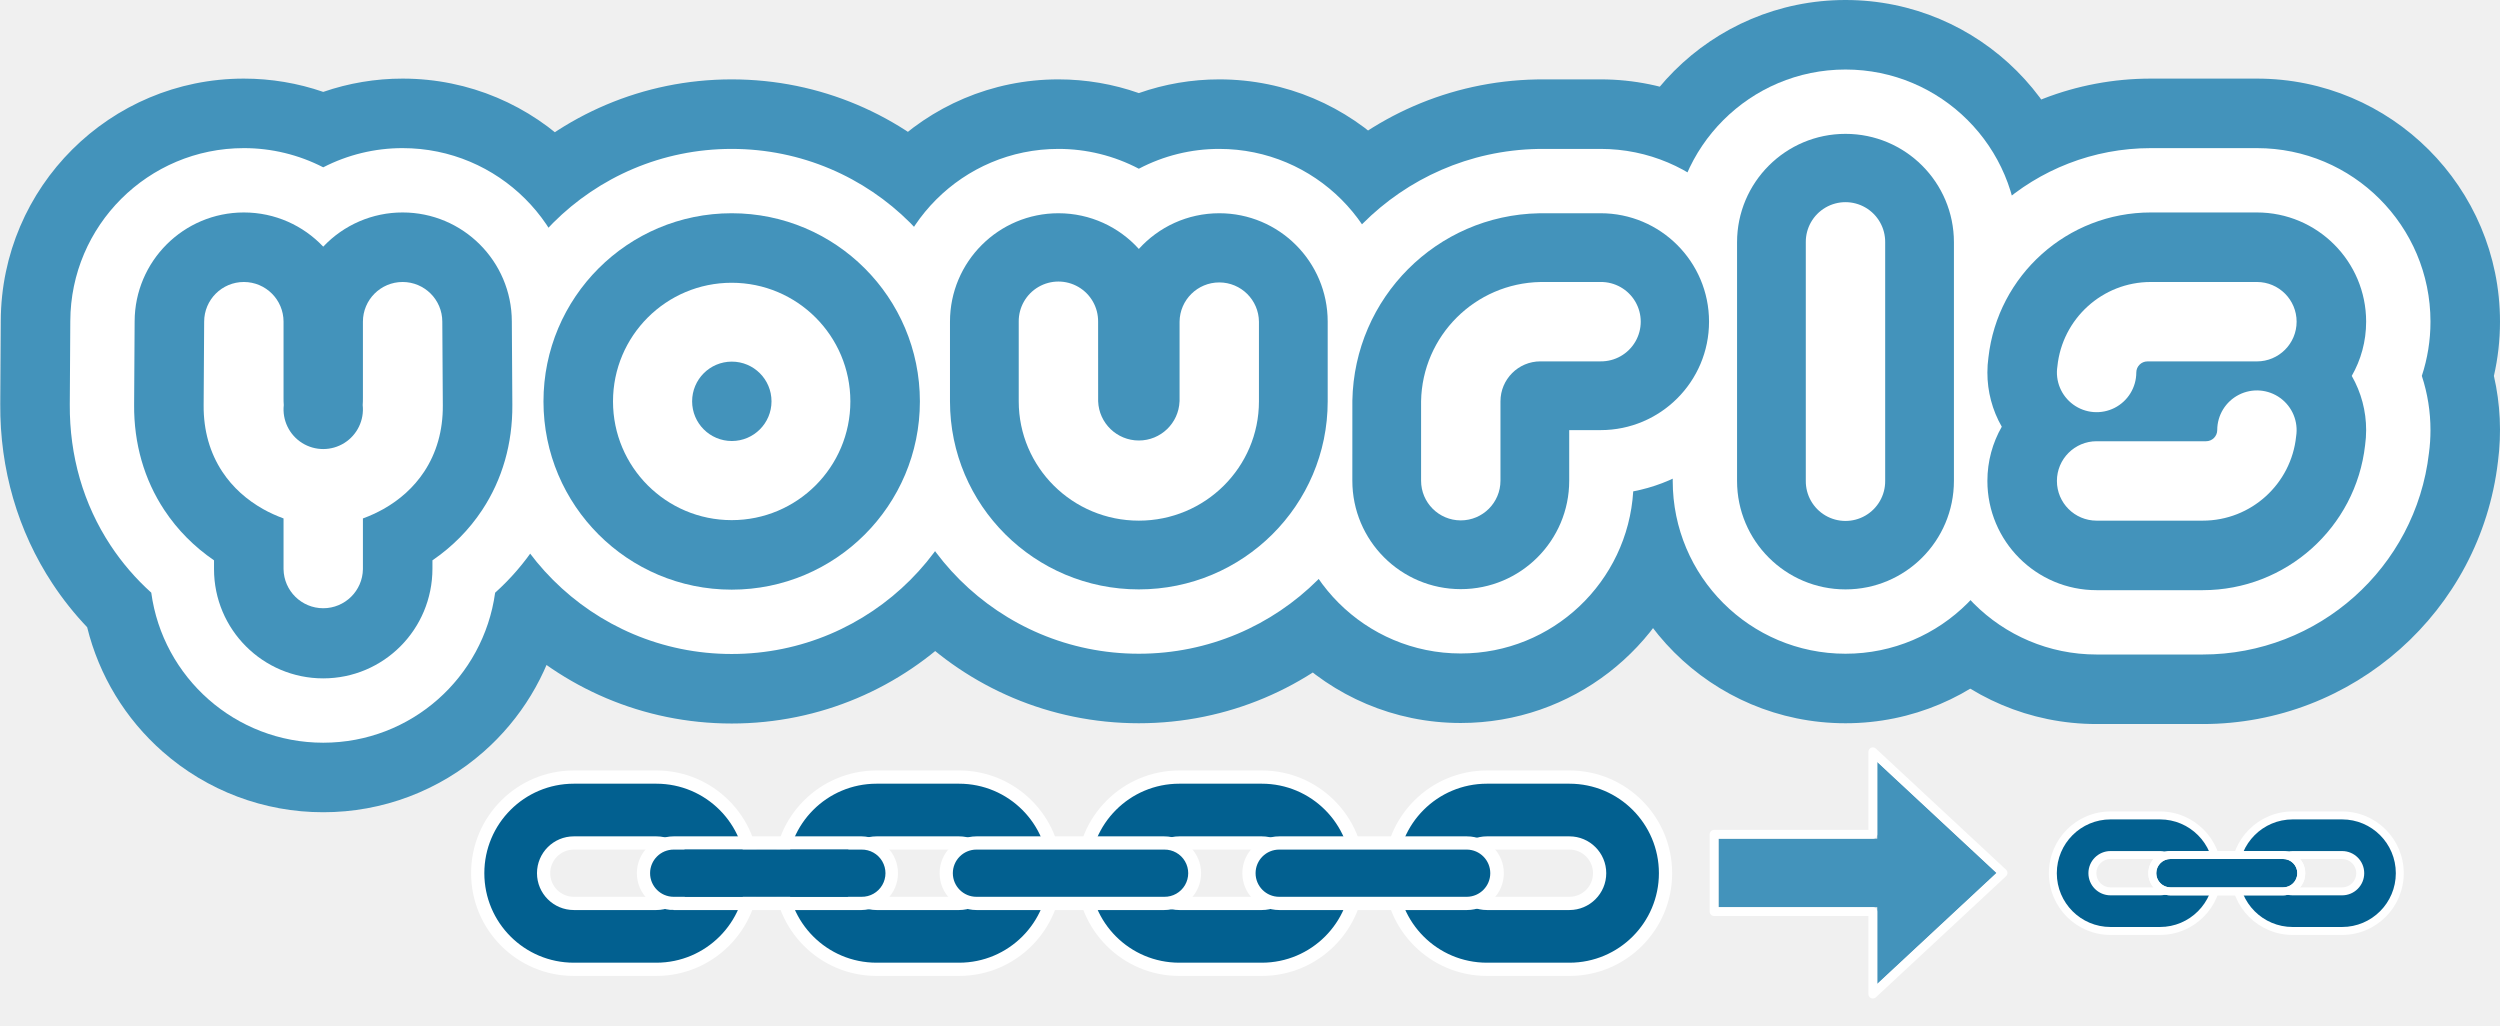
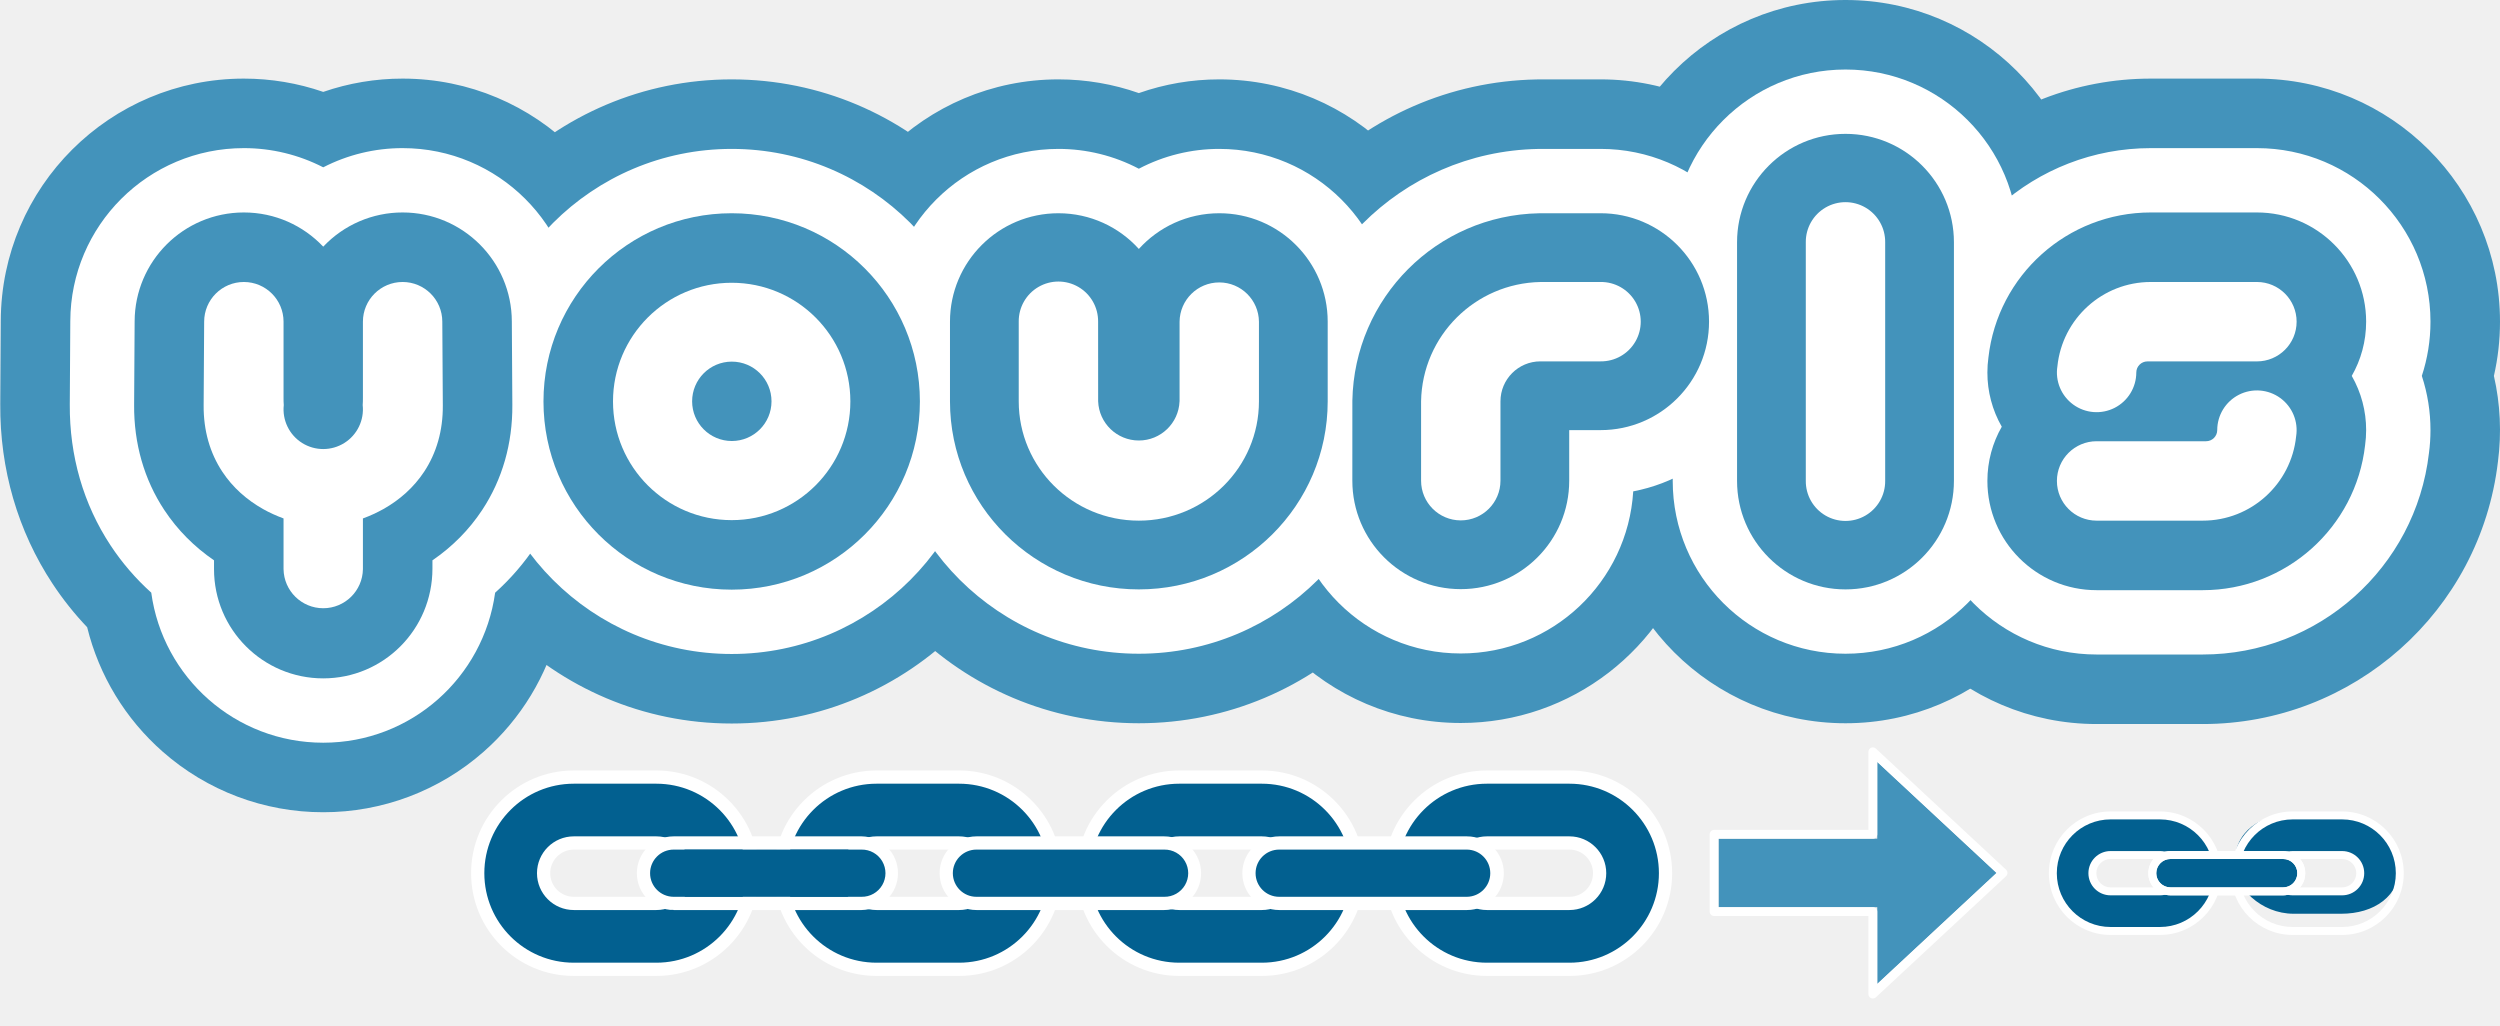
<svg xmlns="http://www.w3.org/2000/svg" xmlns:xlink="http://www.w3.org/1999/xlink" width="512" height="210" viewBox="0 0 512 210">
  <defs>
    <path d="M24.896 15.55h23.08c1.601 0 2.9-1.3 2.9-2.905a2.903 2.903 0 00-2.9-2.906h-23.08c-1.602 0-2.9 1.3-2.9 2.906a2.903 2.903 0 002.9 2.905z" id="a" />
    <path id="b" d="M35.515 15.726H3v14.026h32.515v15.726L59.954 22.74 35.514 0z" />
  </defs>
  <g fill="none" fill-rule="evenodd">
    <path d="M121.616 119.57a64.31 64.31 0 01-7.095 8.91 49.85 49.85 0 01-15.462 25.467 49.586 49.586 0 01-32.864 12.399 49.639 49.639 0 01-32.886-12.412 49.755 49.755 0 01-15.46-25.481 64.31 64.31 0 01-7.07-8.883C3.63 108.748-.034 96.074.054 82.762L.16 65.697c.099-27.418 22.356-49.599 49.78-49.599 5.576 0 11.063.929 16.258 2.723a49.777 49.777 0 0116.257-2.723c27.425 0 49.682 22.18 49.781 49.599l.106 17.065c.087 13.312-3.576 25.986-10.726 36.808zm28.233 28.606c-36.428 0-65.959-29.531-65.959-65.96 0-36.428 29.53-65.959 65.96-65.959 36.427 0 65.958 29.531 65.958 65.96 0 36.428-29.53 65.959-65.959 65.959zm99.855-131.919c27.406 0 49.622 22.217 49.622 49.622v16.31c0 36.433-29.608 65.933-66.092 65.933-36.483 0-66.092-29.5-66.092-65.932V65.88c0-27.406 22.217-49.623 49.622-49.623 5.654 0 11.215.958 16.47 2.807a49.615 49.615 0 0116.47-2.807zm49.463 131.812c-27.408 0-49.622-22.218-49.622-49.633l.004-16.642c.678-36.01 29.399-64.848 65.143-65.525a66.91 66.91 0 011.266-.012h11.845c27.406 0 49.622 22.217 49.622 49.622a49.47 49.47 0 01-11.534 31.809 49.701 49.701 0 01-18.875 13.953c-5.793 21.075-25.098 36.428-47.85 36.428zM377.957 0c27.405 0 49.622 22.217 49.622 49.622V98.47c0 27.426-22.207 49.652-49.622 49.652-27.406 0-49.623-22.216-49.623-49.622V49.622C328.334 22.217 350.551 0 377.957 0zm73.158 148.282h-21.73c-27.494 0-49.781-22.29-49.781-49.785 0-3.753.42-7.475 1.248-11.103a49.864 49.864 0 01-.825-17.584c3.618-30.603 29.596-53.712 60.462-53.712h21.73c27.494 0 49.78 22.29 49.78 49.785 0 3.753-.42 7.475-1.248 11.102a49.864 49.864 0 01.826 17.585c-3.619 30.603-29.597 53.712-60.462 53.712z" fill="#4393BB" fill-rule="nonzero" />
    <path d="M118.104 82.853c.07 10.485-2.772 20.399-8.367 28.868a50.206 50.206 0 01-8.334 9.667c-2.393 17.373-17.218 30.718-35.207 30.72-17.998-.002-32.87-13.38-35.218-30.733a50.205 50.205 0 01-8.319-9.654c-5.596-8.469-8.436-18.383-8.367-28.868l.106-17.088c.062-19.58 15.955-35.429 35.543-35.429a35.47 35.47 0 0116.257 3.93 35.47 35.47 0 0116.257-3.93c19.588 0 35.48 15.848 35.543 35.43l.106 17.087zm31.745 51.084c-28.564 0-51.72-23.156-51.72-51.72 0-28.565 23.156-51.721 51.72-51.721 28.565 0 51.72 23.156 51.72 51.72 0 28.565-23.155 51.721-51.72 51.721zm99.855-103.441c19.542 0 35.384 15.842 35.384 35.383v16.31c0 28.572-23.236 51.695-51.854 51.695-28.617 0-51.853-23.123-51.853-51.694V65.88c0-19.542 15.842-35.384 35.384-35.384a35.313 35.313 0 0116.47 4.06 35.311 35.311 0 0116.47-4.06zm49.463 103.335c-19.543 0-35.384-15.843-35.384-35.391l.005-16.51c.532-28.257 23.116-50.894 51.174-51.425.332-.006.664-.01.996-.01h11.845c19.542 0 35.384 15.843 35.384 35.384 0 17.258-12.355 31.63-28.703 34.754-1.129 18.524-16.51 33.198-35.317 33.198zm78.79-119.593c19.541 0 35.383 15.842 35.383 35.384V98.47c0 19.565-15.834 35.414-35.383 35.414-19.542 0-35.384-15.842-35.384-35.384V49.622c0-19.542 15.842-35.384 35.384-35.384zm119.805 73.85c0 1.58-.105 3.156-.314 4.719-2.728 23.461-22.634 41.236-46.333 41.236h-21.73c-19.63 0-35.543-15.915-35.543-35.546 0-3.817.607-7.556 1.772-11.103a35.53 35.53 0 01-1.772-11.101c0-1.58.105-3.157.314-4.72 2.728-23.461 22.633-41.237 46.333-41.237h21.73c19.63 0 35.543 15.916 35.543 35.547 0 3.816-.607 7.556-1.772 11.102a35.53 35.53 0 011.772 11.102z" fill="#FFF" fill-rule="nonzero" />
    <path d="M481.64 76.986a22.265 22.265 0 012.946 11.101c0 1.034-.071 2.064-.213 3.082-1.9 16.838-16.17 29.698-33.258 29.698h-21.73c-12.354 0-22.367-10.017-22.367-22.37 0-4.04 1.071-7.831 2.945-11.103a22.265 22.265 0 01-2.945-11.101c0-1.034.071-2.064.212-3.082 1.9-16.839 16.17-29.699 33.259-29.699h21.73c12.354 0 22.367 10.017 22.367 22.37 0 4.041-1.071 7.832-2.945 11.104z" fill="#4393BB" fill-rule="nonzero" />
    <path d="M454.09 88.087a8.129 8.129 0 1116.156 1.285c-.992 9.694-9.179 17.257-19.131 17.257h-21.73a8.13 8.13 0 01-8.129-8.132 8.13 8.13 0 018.13-8.132h22.42c1.258 0 2.28-1.02 2.284-2.278zm-16.576-11.794a8.129 8.129 0 11-16.157-1.285c.993-9.695 9.18-17.257 19.132-17.257h21.73a8.13 8.13 0 018.128 8.132 8.13 8.13 0 01-8.128 8.132h-22.42a2.285 2.285 0 00-2.285 2.278z" fill="#FFF" />
    <path d="M355.749 49.622c0-12.265 9.943-22.208 22.208-22.208 12.265 0 22.207 9.943 22.207 22.208V98.47c0 12.295-9.942 22.238-22.207 22.238s-22.208-9.943-22.208-22.208V49.622z" fill="#4393BB" fill-rule="nonzero" />
    <path d="M369.828 49.622a8.129 8.129 0 1116.257 0V98.5a8.129 8.129 0 11-16.257-.053V49.622z" fill="#FFF" />
    <path d="M321.375 98.448c0 12.265-9.943 22.207-22.208 22.207-12.265 0-22.208-9.943-22.208-22.212l.005-16.388c.397-21.079 17.298-37.98 38.247-38.376.249-.005.498-.007.747-.007h11.845c12.265 0 22.208 9.942 22.208 22.207s-9.943 22.208-22.208 22.208h-6.427l-.001 10.361z" fill="#4393BB" fill-rule="nonzero" />
    <path d="M307.296 98.447l.001-16.257a8.182 8.182 0 018.183-8.182h12.323a8.129 8.129 0 100-16.257h-11.845c-.16 0-.32.001-.48.004-13.383.254-24.188 11.027-24.44 24.408v16.284a8.129 8.129 0 0016.258 0z" fill="#FFF" />
    <g>
      <path d="M249.704 43.672c12.265 0 22.208 9.942 22.208 22.207v16.31c0 21.294-17.337 38.52-38.678 38.52-21.34 0-38.677-17.226-38.677-38.52V65.88c0-12.265 9.943-22.207 22.208-22.207 6.532 0 12.406 2.82 16.47 7.31 4.063-4.49 9.937-7.31 16.47-7.31z" fill="#4393BB" fill-rule="nonzero" />
      <path d="M241.576 82.19h-.006a8.341 8.341 0 01-16.67 0l-.007-16.31a8.129 8.129 0 10-16.257 0v16.31c0 13.497 11.013 24.439 24.598 24.439 13.586 0 24.599-10.942 24.599-24.44V65.88a8.129 8.129 0 00-16.257 0v16.31z" fill="#FFF" />
    </g>
    <g>
      <path d="M149.85 120.761c-21.289 0-38.546-17.257-38.546-38.545 0-21.287 17.257-38.544 38.545-38.544s38.545 17.257 38.545 38.544c0 21.288-17.257 38.545-38.545 38.545z" fill="#4393BB" fill-rule="nonzero" />
      <path d="M149.85 106.523c-13.425 0-24.307-10.883-24.307-24.307s10.882-24.306 24.306-24.306c13.424 0 24.306 10.882 24.306 24.306 0 13.424-10.882 24.307-24.306 24.307zm.026-16.204a8.129 8.129 0 100-16.258 8.129 8.129 0 000 16.258z" fill="#FFF" />
    </g>
    <g>
      <path d="M82.455 43.512c12.335 0 22.337 9.985 22.367 22.313l.106 17.113c.053 7.883-2.037 15.242-6.184 21.52-2.704 4.091-6.145 7.533-10.18 10.299v1.686c0 12.473-10.012 22.487-22.367 22.488-12.353 0-22.366-10.014-22.366-22.367v-1.807c-4.035-2.766-7.475-6.208-10.179-10.3-4.148-6.277-6.237-13.636-6.184-21.52l.106-17.112c.03-12.328 10.032-22.313 22.367-22.313 6.404 0 12.18 2.692 16.257 7.005a22.304 22.304 0 0116.257-7.005z" fill="#4393BB" fill-rule="nonzero" />
      <path d="M58.07 116.564a8.129 8.129 0 0016.256 0v-10.387a29.353 29.353 0 004.202-1.926c3.337-1.887 6.195-4.403 8.336-7.642 2.533-3.834 3.861-8.412 3.826-13.579l-.106-17.15a8.129 8.129 0 10-16.258 0V81.5c.004.537-.01 1.017-.047 1.455a8.129 8.129 0 11-16.162 0 16.127 16.127 0 01-.047-1.456V65.88a8.129 8.129 0 10-16.258 0l-.106 17.151c-.035 5.167 1.293 9.745 3.826 13.579 2.14 3.24 4.999 5.755 8.336 7.642 1.32.746 2.757 1.39 4.202 1.926v10.387z" fill="#FFF" />
    </g>
    <g>
      <path d="M117.946 158.852h16.043c11.034 0 19.979 8.945 19.979 19.979 0 11.034-8.945 19.978-19.979 19.978h-16.043c-11.034 0-19.978-8.944-19.978-19.978s8.944-19.979 19.978-19.979zm0 12.815a7.164 7.164 0 100 14.328h16.043a7.164 7.164 0 000-14.328h-16.043z" fill="#026090" />
      <path d="M117.52 160.501c-10.123 0-18.329 8.207-18.329 18.33 0 10.123 8.206 18.33 18.33 18.33h16.894c10.123 0 18.33-8.207 18.33-18.33 0-10.123-8.207-18.33-18.33-18.33H117.52zm0-2.71h16.895c11.62 0 21.04 9.42 21.04 21.04s-9.42 21.039-21.04 21.039H117.52c-11.62 0-21.039-9.42-21.039-21.04 0-11.619 9.42-21.038 21.04-21.038zm0 16.205a4.835 4.835 0 000 9.67h16.895a4.835 4.835 0 100-9.67H117.52zm0-2.71h16.895a7.544 7.544 0 010 15.089H117.52a7.544 7.544 0 010-15.089z" fill="#FFF" fill-rule="nonzero" />
      <path d="M180.123 159.292h15.69c10.791 0 19.539 8.748 19.539 19.539 0 10.79-8.748 19.539-19.539 19.539h-15.69c-10.791 0-19.54-8.748-19.54-19.54 0-10.79 8.749-19.538 19.54-19.538zm0 12.532a7.006 7.006 0 100 14.013h15.69a7.006 7.006 0 100-14.013h-15.69z" fill="#026090" />
      <path d="M179.52 160.501c-10.123 0-18.329 8.207-18.329 18.33 0 10.123 8.206 18.33 18.33 18.33h16.894c10.123 0 18.33-8.207 18.33-18.33 0-10.123-8.207-18.33-18.33-18.33H179.52zm0-2.71h16.895c11.62 0 21.04 9.42 21.04 21.04s-9.42 21.039-21.04 21.039H179.52c-11.62 0-21.039-9.42-21.039-21.04 0-11.619 9.42-21.038 21.04-21.038zm0 16.205a4.835 4.835 0 000 9.67h16.895a4.835 4.835 0 100-9.67H179.52zm0-2.71h16.895a7.544 7.544 0 010 15.089H179.52a7.544 7.544 0 010-15.089z" fill="#FFF" fill-rule="nonzero" />
      <path d="M241.946 158.852h16.043c11.034 0 19.979 8.945 19.979 19.979 0 11.034-8.945 19.978-19.979 19.978h-16.043c-11.034 0-19.978-8.944-19.978-19.978s8.944-19.979 19.978-19.979zm0 12.815a7.164 7.164 0 100 14.328h16.043a7.164 7.164 0 000-14.328h-16.043z" fill="#026090" />
      <path d="M241.52 160.501c-10.123 0-18.329 8.207-18.329 18.33 0 10.123 8.206 18.33 18.33 18.33h16.894c10.123 0 18.33-8.207 18.33-18.33 0-10.123-8.207-18.33-18.33-18.33H241.52zm0-2.71h16.895c11.62 0 21.04 9.42 21.04 21.04s-9.42 21.039-21.04 21.039H241.52c-11.62 0-21.039-9.42-21.039-21.04 0-11.619 9.42-21.038 21.04-21.038zm0 16.205a4.835 4.835 0 000 9.67h16.895a4.835 4.835 0 100-9.67H241.52zm0-2.71h16.895a7.544 7.544 0 010 15.089H241.52a7.544 7.544 0 010-15.089z" fill="#FFF" fill-rule="nonzero" />
      <path d="M305.09 159.21h15.756c10.837 0 19.622 8.784 19.622 19.62 0 10.837-8.785 19.622-19.622 19.622H305.09c-10.836 0-19.621-8.785-19.621-19.621 0-10.837 8.785-19.622 19.621-19.622zm0 12.585a7.036 7.036 0 100 14.072h15.756a7.036 7.036 0 000-14.072H305.09z" fill="#026090" />
      <path d="M304.52 160.501c-10.123 0-18.329 8.207-18.329 18.33 0 10.123 8.206 18.33 18.33 18.33h16.894c10.123 0 18.33-8.207 18.33-18.33 0-10.123-8.207-18.33-18.33-18.33H304.52zm0-2.71h16.895c11.62 0 21.04 9.42 21.04 21.04s-9.42 21.039-21.04 21.039H304.52c-11.62 0-21.039-9.42-21.039-21.04 0-11.619 9.42-21.038 21.04-21.038zm0 16.205a4.835 4.835 0 000 9.67h16.895a4.835 4.835 0 100-9.67H304.52zm0-2.71h16.895a7.544 7.544 0 010 15.089H304.52a7.544 7.544 0 010-15.089z" fill="#FFF" fill-rule="nonzero" />
      <path d="M137.975 185.02h38.465a6.19 6.19 0 000-12.379h-38.465a6.19 6.19 0 000 12.38z" stroke="#FFF" stroke-width="2.71" />
      <path d="M137.975 183.665h38.465a4.835 4.835 0 100-9.669h-38.465a4.835 4.835 0 000 9.67z" fill="#026090" />
      <path d="M199.976 186.375a7.544 7.544 0 010-15.088h38.465a7.544 7.544 0 110 15.088h-38.465z" fill="#FFF" fill-rule="nonzero" />
      <path d="M199.976 183.665h38.465a4.835 4.835 0 100-9.669h-38.465a4.835 4.835 0 000 9.67z" fill="#026090" />
      <path d="M199.976 183.665h38.465a4.835 4.835 0 100-9.669h-38.465a4.835 4.835 0 000 9.67z" />
      <path d="M261.977 186.375a7.544 7.544 0 110-15.088h38.465a7.544 7.544 0 010 15.088h-38.465z" fill="#FFF" fill-rule="nonzero" />
      <path d="M261.977 183.665h38.465a4.835 4.835 0 000-9.669h-38.465a4.835 4.835 0 000 9.67z" />
      <path d="M261.977 183.665h38.465a4.835 4.835 0 000-9.669h-38.465a4.835 4.835 0 000 9.67z" fill="#026090" />
      <g>
-         <path d="M469.73 166.686h9.736c6.696 0 12.124 5.437 12.124 12.145 0 6.707-5.428 12.144-12.124 12.144h-9.737c-6.696 0-12.124-5.437-12.124-12.144 0-6.708 5.428-12.145 12.124-12.145zm0 7.79a4.351 4.351 0 00-4.348 4.355 4.351 4.351 0 004.347 4.355h9.737a4.351 4.351 0 004.347-4.355 4.351 4.351 0 00-4.347-4.355h-9.737z" fill="#026090" />
+         <path d="M469.73 166.686h9.736c6.696 0 12.124 5.437 12.124 10.225 0 6.707-5.428 10.224-12.124 10.224h-9.737c-6.696 0-12.124-5.437-12.124-10.224 0-6.708 5.428-10.225 12.124-10.225zm0 7.79a4.351 4.351 0 00-4.348 4.355 4.351 4.351 0 004.347 4.355h9.737a4.351 4.351 0 004.347-4.355 4.351 4.351 0 00-4.347-4.355h-9.737z" fill="#026090" />
        <path d="M469.529 167.815c-6.074 0-10.998 4.932-10.998 11.016s4.924 11.016 10.998 11.016h10.137c6.074 0 10.998-4.932 10.998-11.016s-4.924-11.016-10.998-11.016h-10.137zm0-1.629h10.137c6.972 0 12.623 5.661 12.623 12.645 0 6.983-5.651 12.644-12.623 12.644h-10.137c-6.972 0-12.623-5.66-12.623-12.644s5.651-12.645 12.623-12.645zm0 9.74c-1.602 0-2.9 1.3-2.9 2.905a2.903 2.903 0 002.9 2.905h10.137c1.602 0 2.9-1.3 2.9-2.905a2.903 2.903 0 00-2.9-2.906h-10.137zm0-1.63h10.137a4.53 4.53 0 014.527 4.535 4.53 4.53 0 01-4.527 4.534h-10.137a4.53 4.53 0 01-4.527-4.534 4.53 4.53 0 014.527-4.534z" fill="#FFF" fill-rule="nonzero" />
        <path d="M432.574 167.038h9.454c6.502 0 11.773 5.28 11.773 11.793 0 6.513-5.27 11.793-11.773 11.793h-9.454c-6.502 0-11.773-5.28-11.773-11.793 0-6.513 5.271-11.793 11.773-11.793zm0 7.564a4.225 4.225 0 00-4.221 4.229 4.225 4.225 0 004.221 4.228h9.454a4.225 4.225 0 004.222-4.228 4.225 4.225 0 00-4.222-4.229h-9.454z" fill="#026090" />
        <path d="M432.233 167.815c-6.074 0-10.998 4.932-10.998 11.016s4.924 11.016 10.998 11.016h10.137c6.074 0 10.997-4.932 10.997-11.016s-4.923-11.016-10.997-11.016h-10.137zm0-1.629h10.137c6.971 0 12.623 5.661 12.623 12.645 0 6.983-5.652 12.644-12.623 12.644h-10.137c-6.972 0-12.624-5.66-12.624-12.644s5.652-12.645 12.624-12.645zm0 9.74c-1.602 0-2.901 1.3-2.901 2.905a2.903 2.903 0 002.9 2.905h10.138c1.602 0 2.9-1.3 2.9-2.905a2.903 2.903 0 00-2.9-2.906h-10.137zm0-1.63h10.137a4.53 4.53 0 014.526 4.535 4.53 4.53 0 01-4.526 4.534h-10.137a4.53 4.53 0 01-4.527-4.534 4.53 4.53 0 014.527-4.534z" fill="#FFF" fill-rule="nonzero" />
        <path d="M444.505 183.365a4.53 4.53 0 01-4.526-4.534 4.53 4.53 0 014.526-4.534h23.08a4.53 4.53 0 014.526 4.534 4.53 4.53 0 01-4.526 4.534h-23.08z" fill="#FFF" fill-rule="nonzero" />
        <g transform="translate(419.61 166.186)">
          <use fill="#026090" xlink:href="#a" />
          <path stroke="#FFF" stroke-width="1.626" d="M24.896 16.363h23.08a3.716 3.716 0 003.713-3.718 3.716 3.716 0 00-3.714-3.719H24.896a3.716 3.716 0 00-3.714 3.719 3.716 3.716 0 003.714 3.718z" />
        </g>
      </g>
      <g fill-rule="nonzero">
        <path d="M381.463 171.818v-12.38c0-2.923 3.486-4.442 5.627-2.45l24.44 22.74a3.347 3.347 0 010 4.9l-24.44 22.74c-2.14 1.991-5.627.473-5.627-2.451v-12.38h-29.167a3.347 3.347 0 01-3.348-3.346v-14.026a3.347 3.347 0 013.348-3.347h29.167z" />
        <g stroke-linecap="square" stroke-linejoin="round" transform="translate(348.948 156.039)">
          <use fill="#4393BB" fill-rule="evenodd" xlink:href="#b" />
          <path stroke="#FFF" stroke-width="1.806" d="M34.611 14.823H2.097v15.832H34.61v16.897l1.519-1.413L60.57 23.4l.71-.661-.71-.661L36.13-.662 34.61-2.073v16.897z" />
        </g>
      </g>
    </g>
  </g>
</svg>
